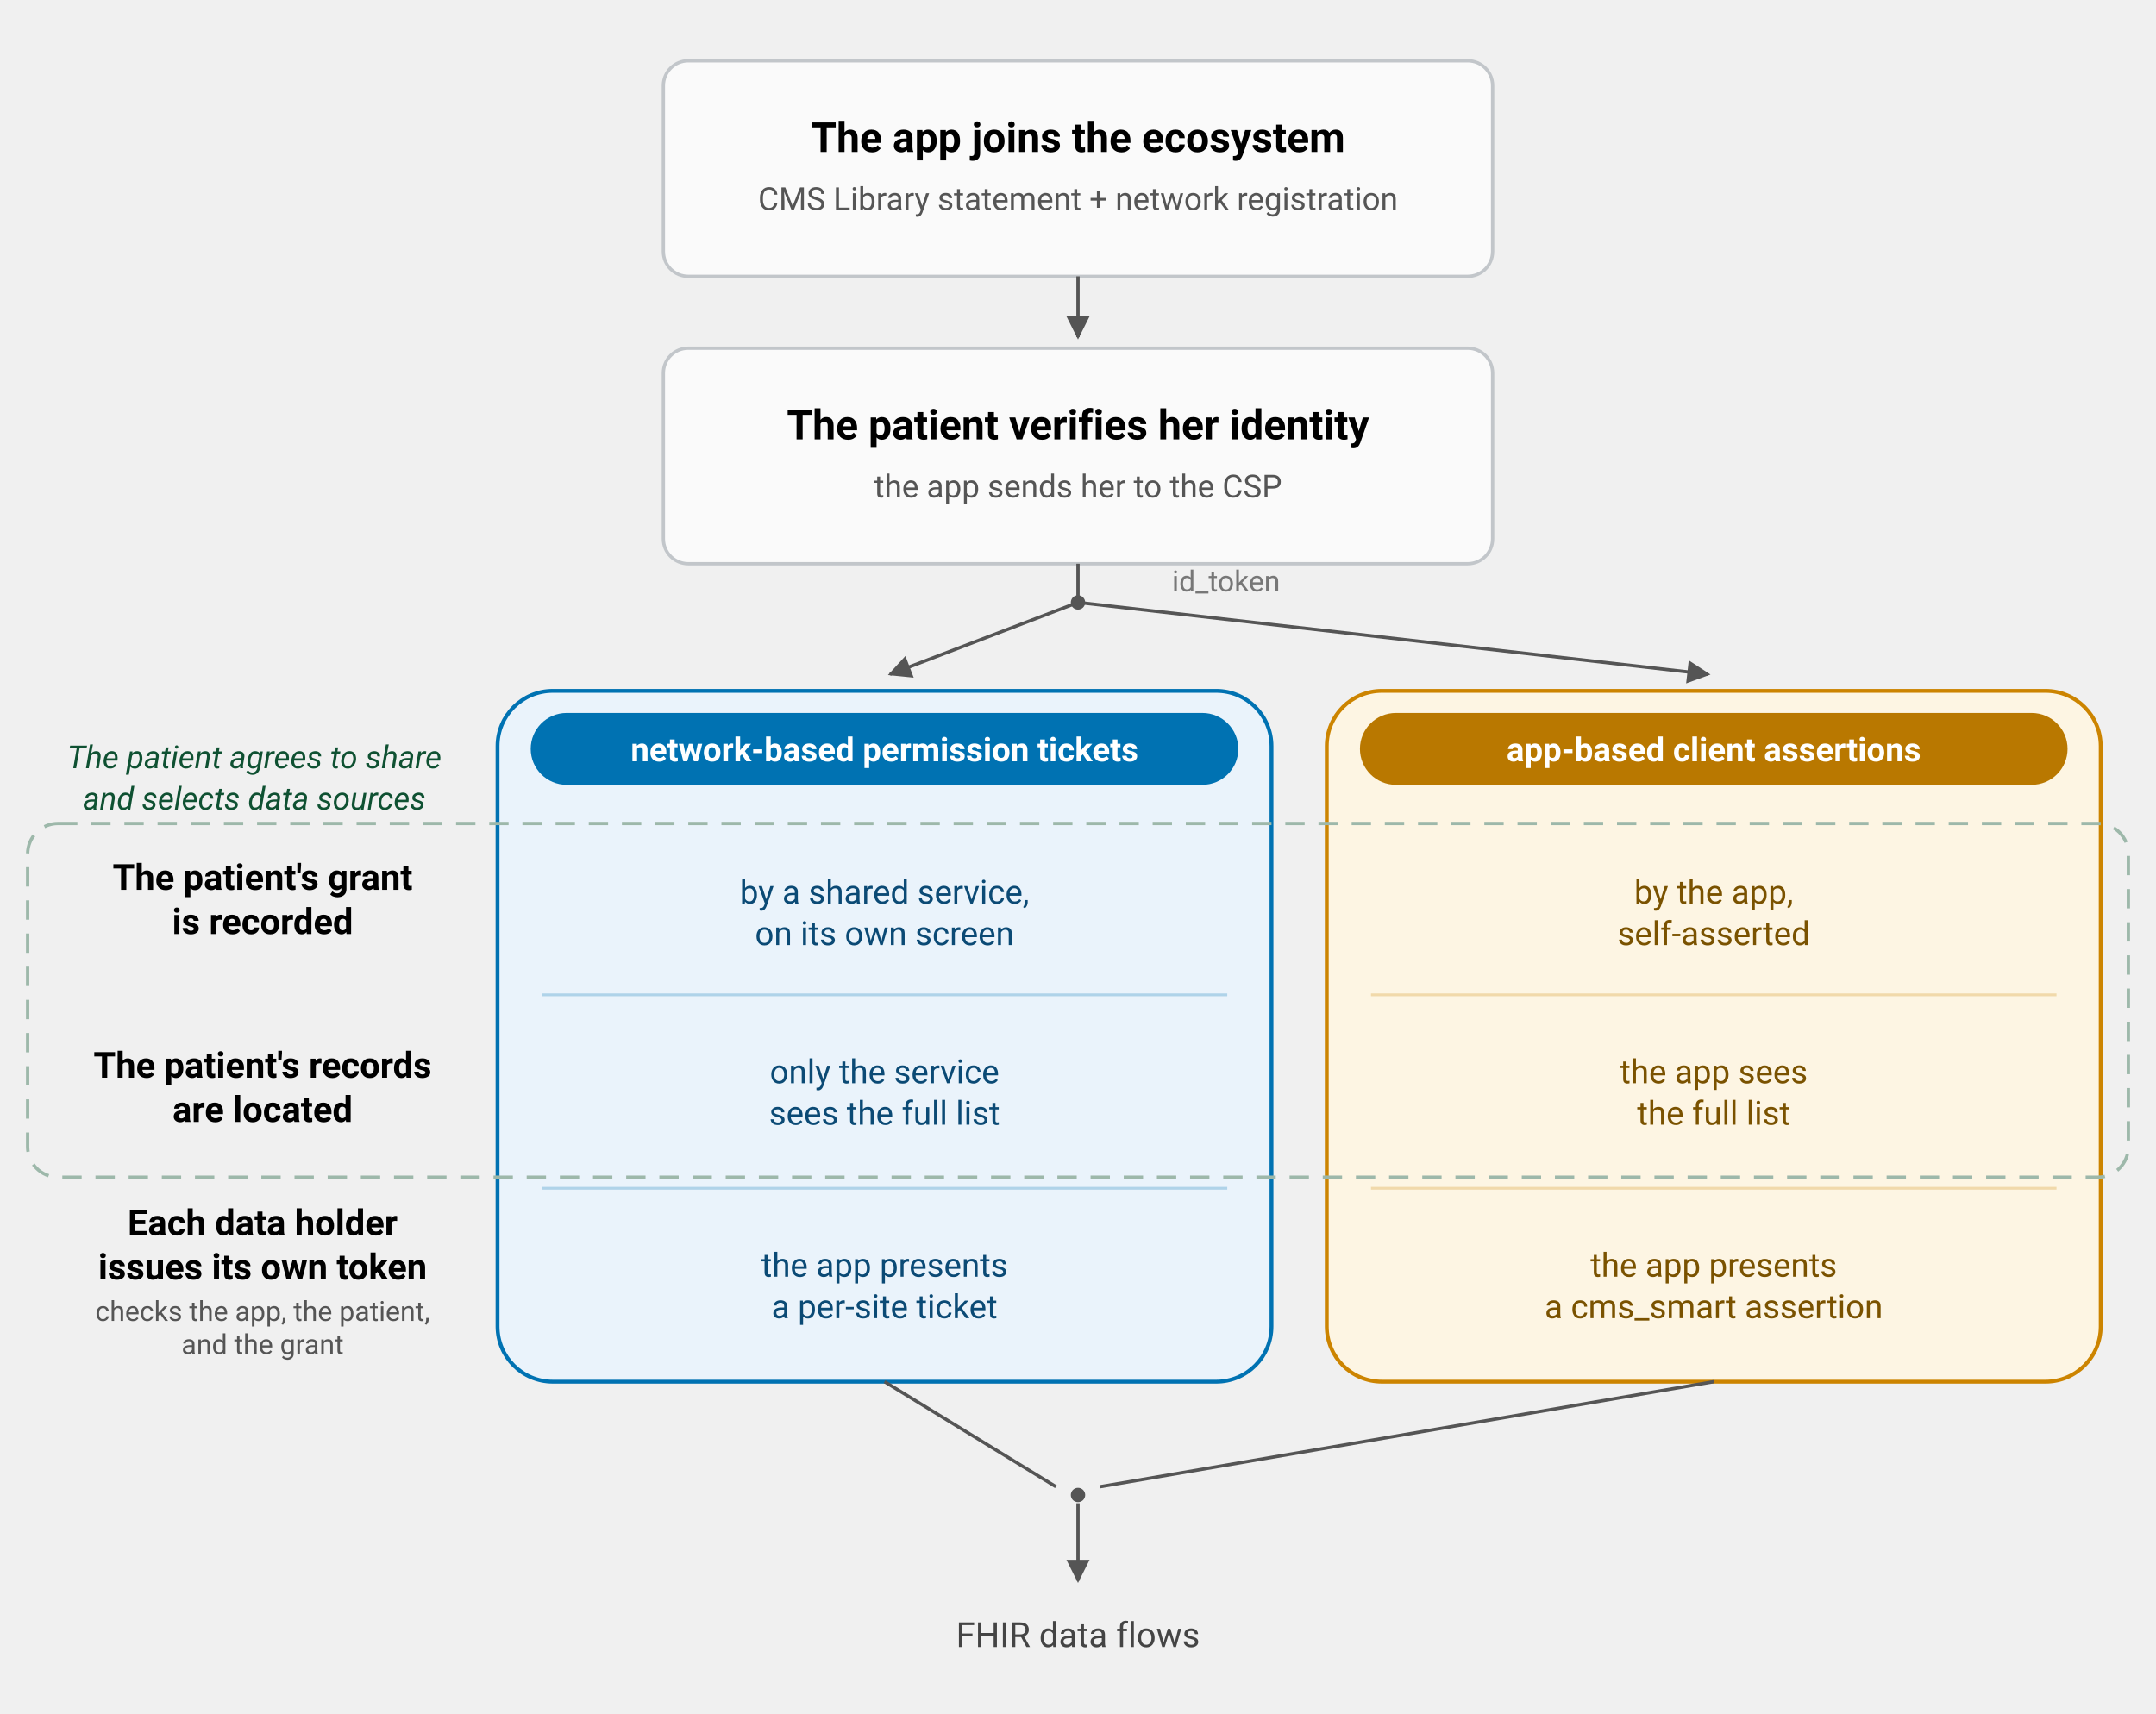
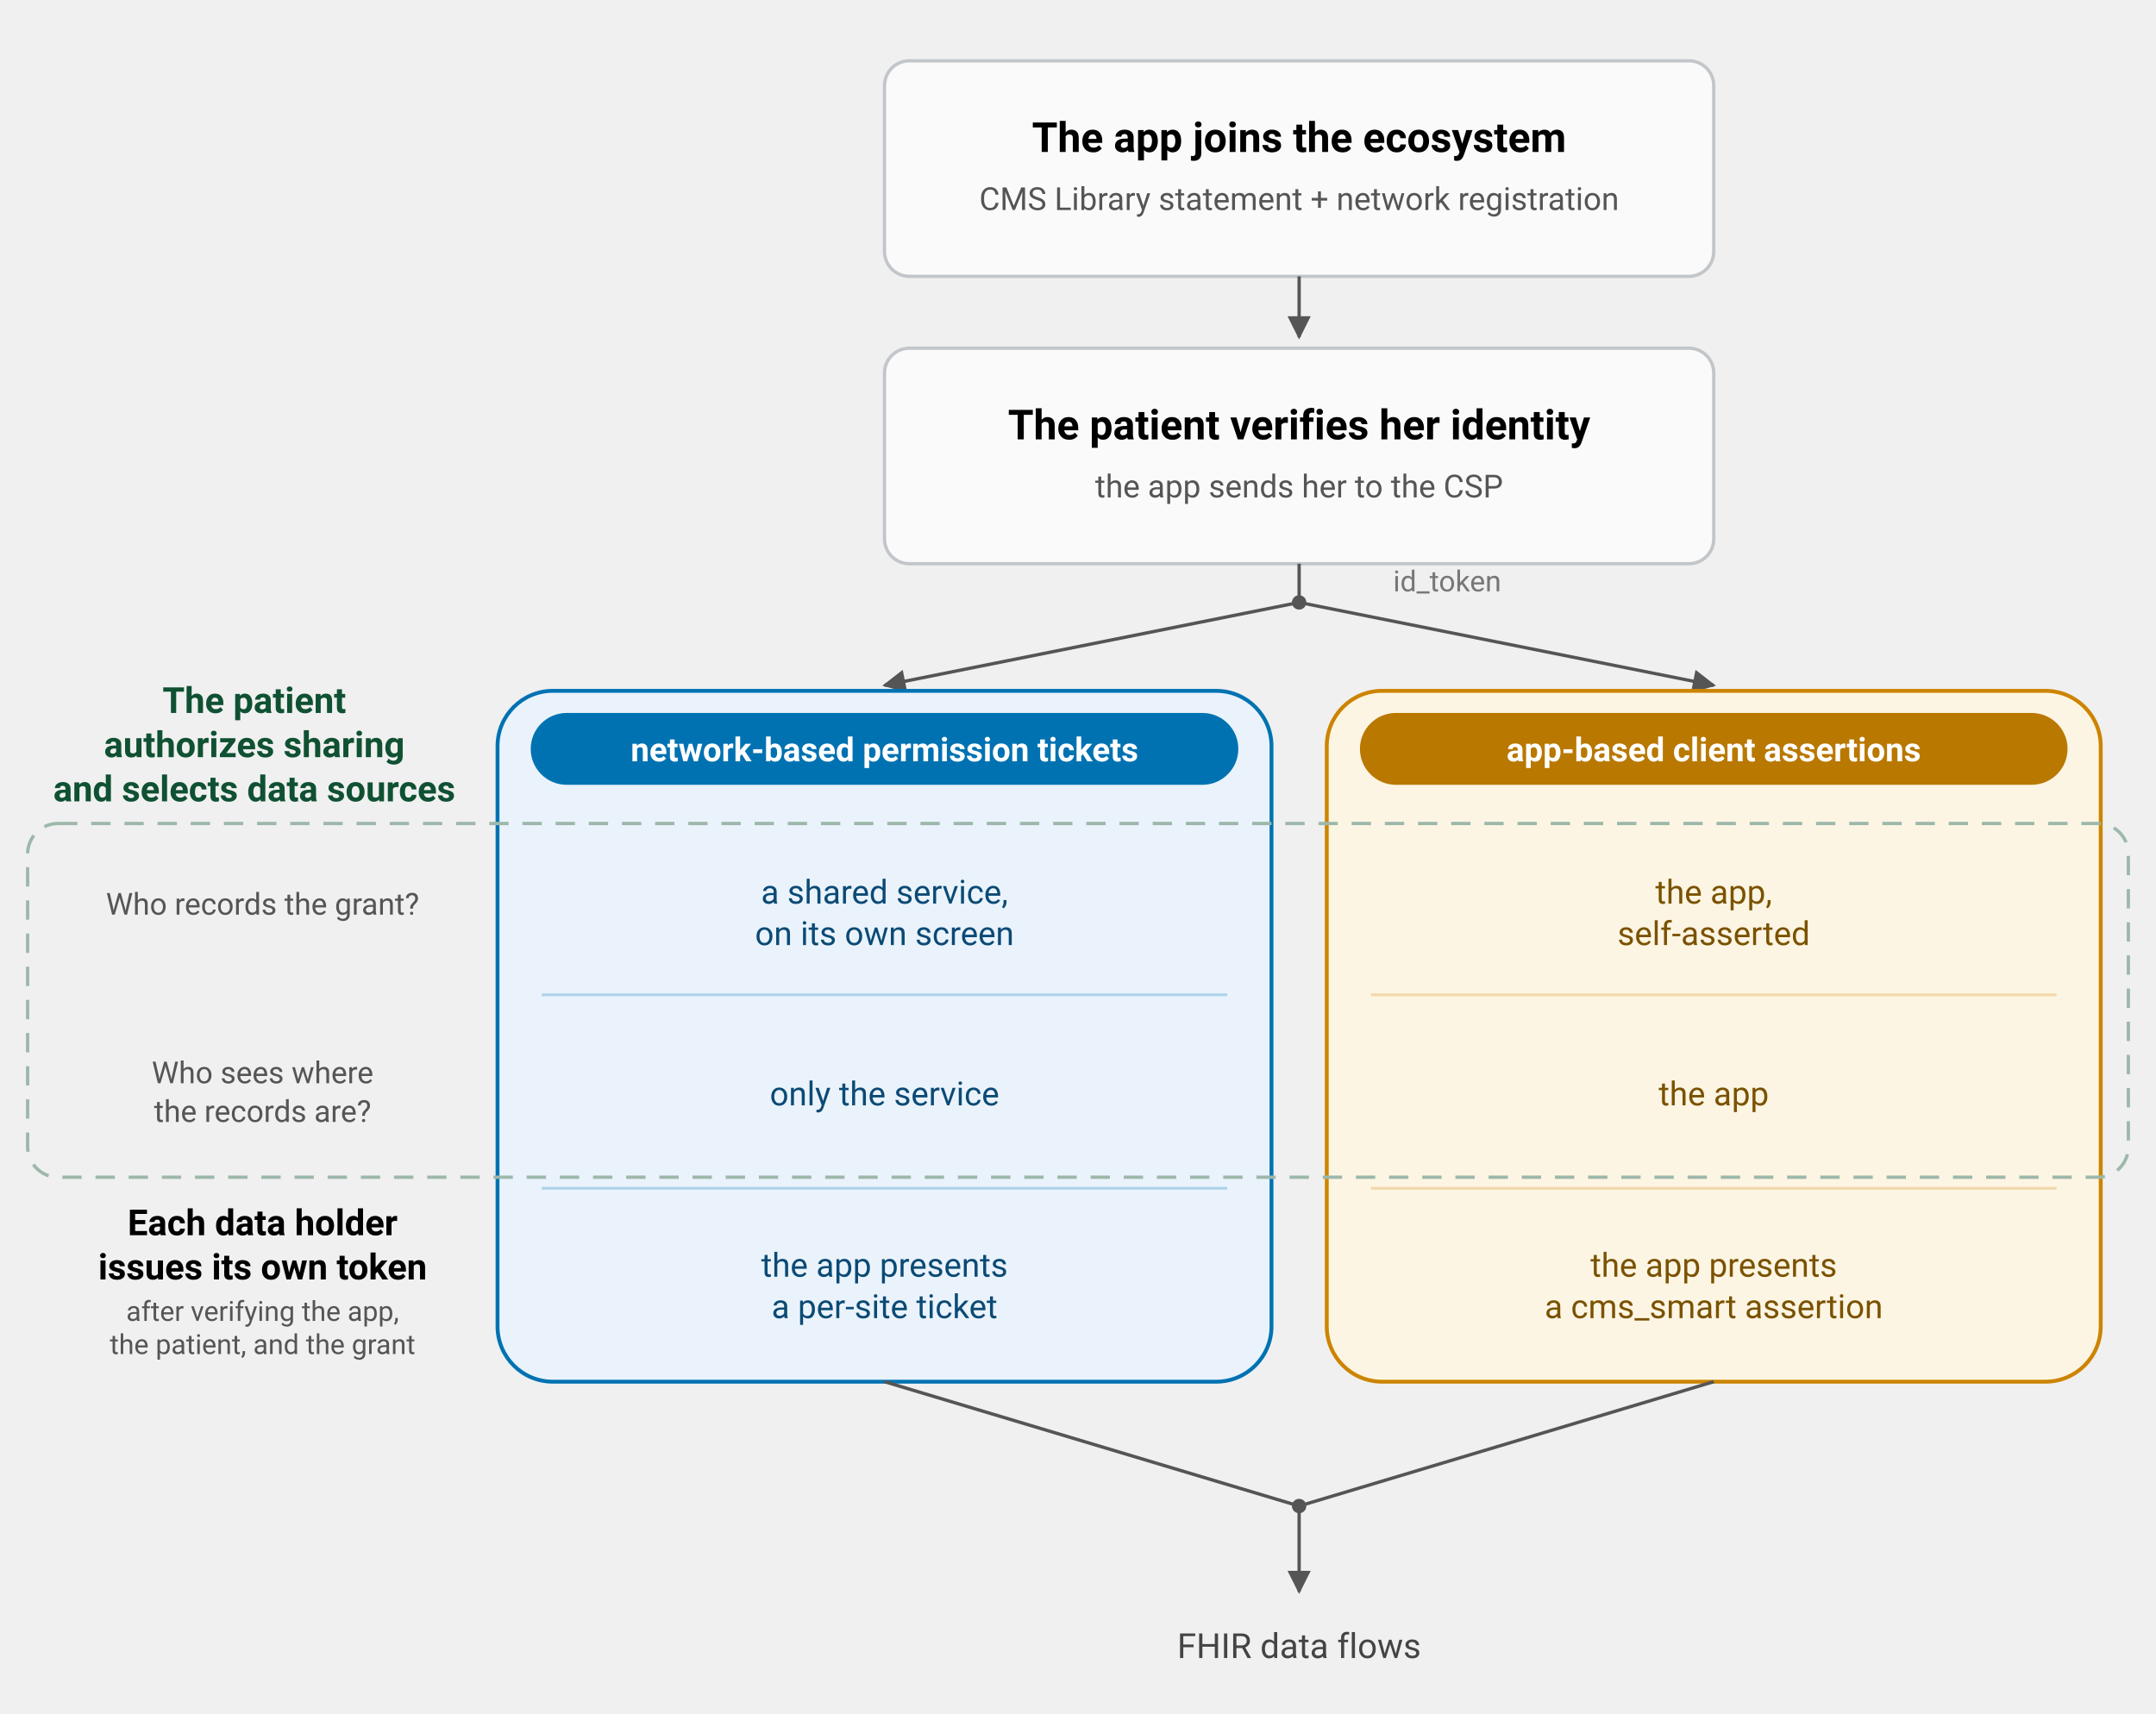
<svg xmlns="http://www.w3.org/2000/svg" viewBox="0 0 780 620" font-family="ui-sans-serif, system-ui, -apple-system, 'Segoe UI', Roboto, Arial, sans-serif">
  <defs>
    <marker id="la" viewBox="0 0 10 10" refX="9" refY="5" markerWidth="7" markerHeight="7" orient="auto">
      <path d="M 0 0 L 10 5 L 0 10 z" fill="#555" />
    </marker>
  </defs>
-   <rect x="240" y="22" width="300" height="78" rx="9" fill="#fafafa" stroke="#c2c6ca" stroke-width="1.2" />
-   <text x="390" y="55" text-anchor="middle" font-size="15" font-weight="600">The app joins the ecosystem</text>
-   <text x="390" y="76" text-anchor="middle" font-size="11.5" fill="#555">CMS Library statement + network registration</text>
-   <line x1="390" y1="100" x2="390" y2="122" stroke="#555" stroke-width="1.2" marker-end="url(#la)" />
-   <rect x="240" y="126" width="300" height="78" rx="9" fill="#fafafa" stroke="#c2c6ca" stroke-width="1.2" />
-   <text x="390" y="159" text-anchor="middle" font-size="15" font-weight="600">The patient verifies her identity</text>
-   <text x="390" y="180" text-anchor="middle" font-size="11.5" fill="#555">the app sends her to the CSP</text>
-   <line x1="390" y1="204" x2="390" y2="216" stroke="#555" stroke-width="1.2" />
-   <circle cx="390" cy="218" r="2.6" fill="#555" />
-   <text x="424" y="214" font-size="10.5" fill="#777">id_token</text>
-   <line x1="390" y1="218" x2="322" y2="244" stroke="#555" stroke-width="1.2" marker-end="url(#la)" />
-   <line x1="390" y1="218" x2="618" y2="244" stroke="#555" stroke-width="1.2" marker-end="url(#la)" />
+   <rect x="320" y="22" width="300" height="78" rx="9" fill="#fafafa" stroke="#c2c6ca" stroke-width="1.2" />
+   <text x="470" y="55" text-anchor="middle" font-size="15" font-weight="600">The app joins the ecosystem</text>
+   <text x="470" y="76" text-anchor="middle" font-size="11.5" fill="#555">CMS Library statement + network registration</text>
+   <line x1="470" y1="100" x2="470" y2="122" stroke="#555" stroke-width="1.2" marker-end="url(#la)" />
+   <rect x="320" y="126" width="300" height="78" rx="9" fill="#fafafa" stroke="#c2c6ca" stroke-width="1.2" />
+   <text x="470" y="159" text-anchor="middle" font-size="15" font-weight="600">The patient verifies her identity</text>
+   <text x="470" y="180" text-anchor="middle" font-size="11.5" fill="#555">the app sends her to the CSP</text>
+   <line x1="470" y1="204" x2="470" y2="218" stroke="#555" stroke-width="1.2" />
+   <line x1="470" y1="218" x2="320" y2="248" stroke="#555" stroke-width="1.2" marker-end="url(#la)" />
+   <line x1="470" y1="218" x2="620" y2="248" stroke="#555" stroke-width="1.2" marker-end="url(#la)" />
+   <circle cx="470" cy="218" r="2.6" fill="#555" />
+   <text x="504" y="214" font-size="10.5" fill="#777">id_token</text>
  <rect x="180" y="250" width="280" height="250" rx="20" fill="#eaf3fb" stroke="#0072b2" stroke-width="1.4" />
  <rect x="480" y="250" width="280" height="250" rx="20" fill="#fdf5e3" stroke="#cc8400" stroke-width="1.4" />
  <rect x="192" y="258" width="256" height="26" rx="13" fill="#0072b2" />
  <text x="320" y="275.5" text-anchor="middle" font-size="12" font-weight="700" fill="#fff">network-based permission tickets</text>
  <rect x="492" y="258" width="256" height="26" rx="13" fill="#b97800" />
  <text x="620" y="275.5" text-anchor="middle" font-size="12" font-weight="700" fill="#fff">app-based client assertions</text>
  <g opacity="0.25">
    <line x1="196" y1="360" x2="444" y2="360" stroke="#0072b2" />
    <line x1="196" y1="430" x2="444" y2="430" stroke="#0072b2" />
    <line x1="496" y1="360" x2="744" y2="360" stroke="#cc8400" />
    <line x1="496" y1="430" x2="744" y2="430" stroke="#cc8400" />
  </g>
  <rect x="10" y="298" width="760" height="128" rx="11" fill="none" stroke="#9db8aa" stroke-width="1.2" stroke-dasharray="7 5" />
-   <text x="92" y="278" text-anchor="middle" font-size="11.5" font-style="italic" fill="#0f5132">The patient agrees to share</text>
-   <text x="92" y="293" text-anchor="middle" font-size="11.5" font-style="italic" fill="#0f5132">and selects data sources</text>
+   <text x="92" y="258" text-anchor="middle" font-size="13" font-weight="600" fill="#0f5132">The patient</text>
+   <text x="92" y="274" text-anchor="middle" font-size="13" font-weight="600" fill="#0f5132">authorizes sharing</text>
+   <text x="92" y="290" text-anchor="middle" font-size="13" font-weight="600" fill="#0f5132">and selects data sources</text>
  <g>
-     <text x="95" y="322" text-anchor="middle" font-size="13" font-weight="600">The patient's grant</text>
-     <text x="95" y="338" text-anchor="middle" font-size="13" font-weight="600">is recorded</text>
-     <text x="95" y="390" text-anchor="middle" font-size="13" font-weight="600">The patient's records</text>
-     <text x="95" y="406" text-anchor="middle" font-size="13" font-weight="600">are located</text>
+     <text x="95" y="331" text-anchor="middle" font-size="11" fill="#555">Who records the grant?</text>
+     <text x="95" y="392" text-anchor="middle" font-size="11" fill="#555">Who sees where</text>
+     <text x="95" y="406" text-anchor="middle" font-size="11" fill="#555">the records are?</text>
    <text x="95" y="447" text-anchor="middle" font-size="13" font-weight="600">Each data holder</text>
    <text x="95" y="463" text-anchor="middle" font-size="13" font-weight="600">issues its own token</text>
-     <text x="95" y="478" text-anchor="middle" font-size="10" fill="#555">checks the app, the patient,</text>
-     <text x="95" y="490" text-anchor="middle" font-size="10" fill="#555">and the grant</text>
+     <text x="95" y="478" text-anchor="middle" font-size="10" fill="#555">after verifying the app,</text>
+     <text x="95" y="490" text-anchor="middle" font-size="10" fill="#555">the patient, and the grant</text>
  </g>
  <g text-anchor="middle" font-size="12">
-     <text x="320" y="327" fill="#0b4a75">by a shared service,</text>
+     <text x="320" y="327" fill="#0b4a75">a shared service,</text>
    <text x="320" y="342" fill="#0b4a75">on its own screen</text>
-     <text x="620" y="327" fill="#7a5200">by the app,</text>
+     <text x="620" y="327" fill="#7a5200">the app,</text>
    <text x="620" y="342" fill="#7a5200">self-asserted</text>
-     <text x="320" y="392" fill="#0b4a75">only the service</text>
-     <text x="320" y="407" fill="#0b4a75">sees the full list</text>
-     <text x="620" y="392" fill="#7a5200">the app sees</text>
-     <text x="620" y="407" fill="#7a5200">the full list</text>
+     <text x="320" y="400" fill="#0b4a75">only the service</text>
+     <text x="620" y="400" fill="#7a5200">the app</text>
    <text x="320" y="462" fill="#0b4a75">the app presents</text>
    <text x="320" y="477" fill="#0b4a75">a per-site ticket</text>
    <text x="620" y="462" fill="#7a5200">the app presents</text>
    <text x="620" y="477" fill="#7a5200">a cms_smart assertion</text>
  </g>
-   <line x1="320" y1="500" x2="382" y2="538" stroke="#555" stroke-width="1.2" />
-   <line x1="620" y1="500" x2="398" y2="538" stroke="#555" stroke-width="1.2" />
-   <circle cx="390" cy="541" r="2.6" fill="#555" />
-   <line x1="390" y1="544" x2="390" y2="572" stroke="#555" stroke-width="1.2" marker-end="url(#la)" />
-   <text x="390" y="596" text-anchor="middle" font-size="12.5" fill="#444">FHIR data flows</text>
+   <line x1="320" y1="500" x2="470" y2="545" stroke="#555" stroke-width="1.2" />
+   <line x1="620" y1="500" x2="470" y2="545" stroke="#555" stroke-width="1.2" />
+   <line x1="470" y1="545" x2="470" y2="576" stroke="#555" stroke-width="1.2" marker-end="url(#la)" />
+   <circle cx="470" cy="545" r="2.6" fill="#555" />
+   <text x="470" y="600" text-anchor="middle" font-size="12.5" fill="#444">FHIR data flows</text>
</svg>
